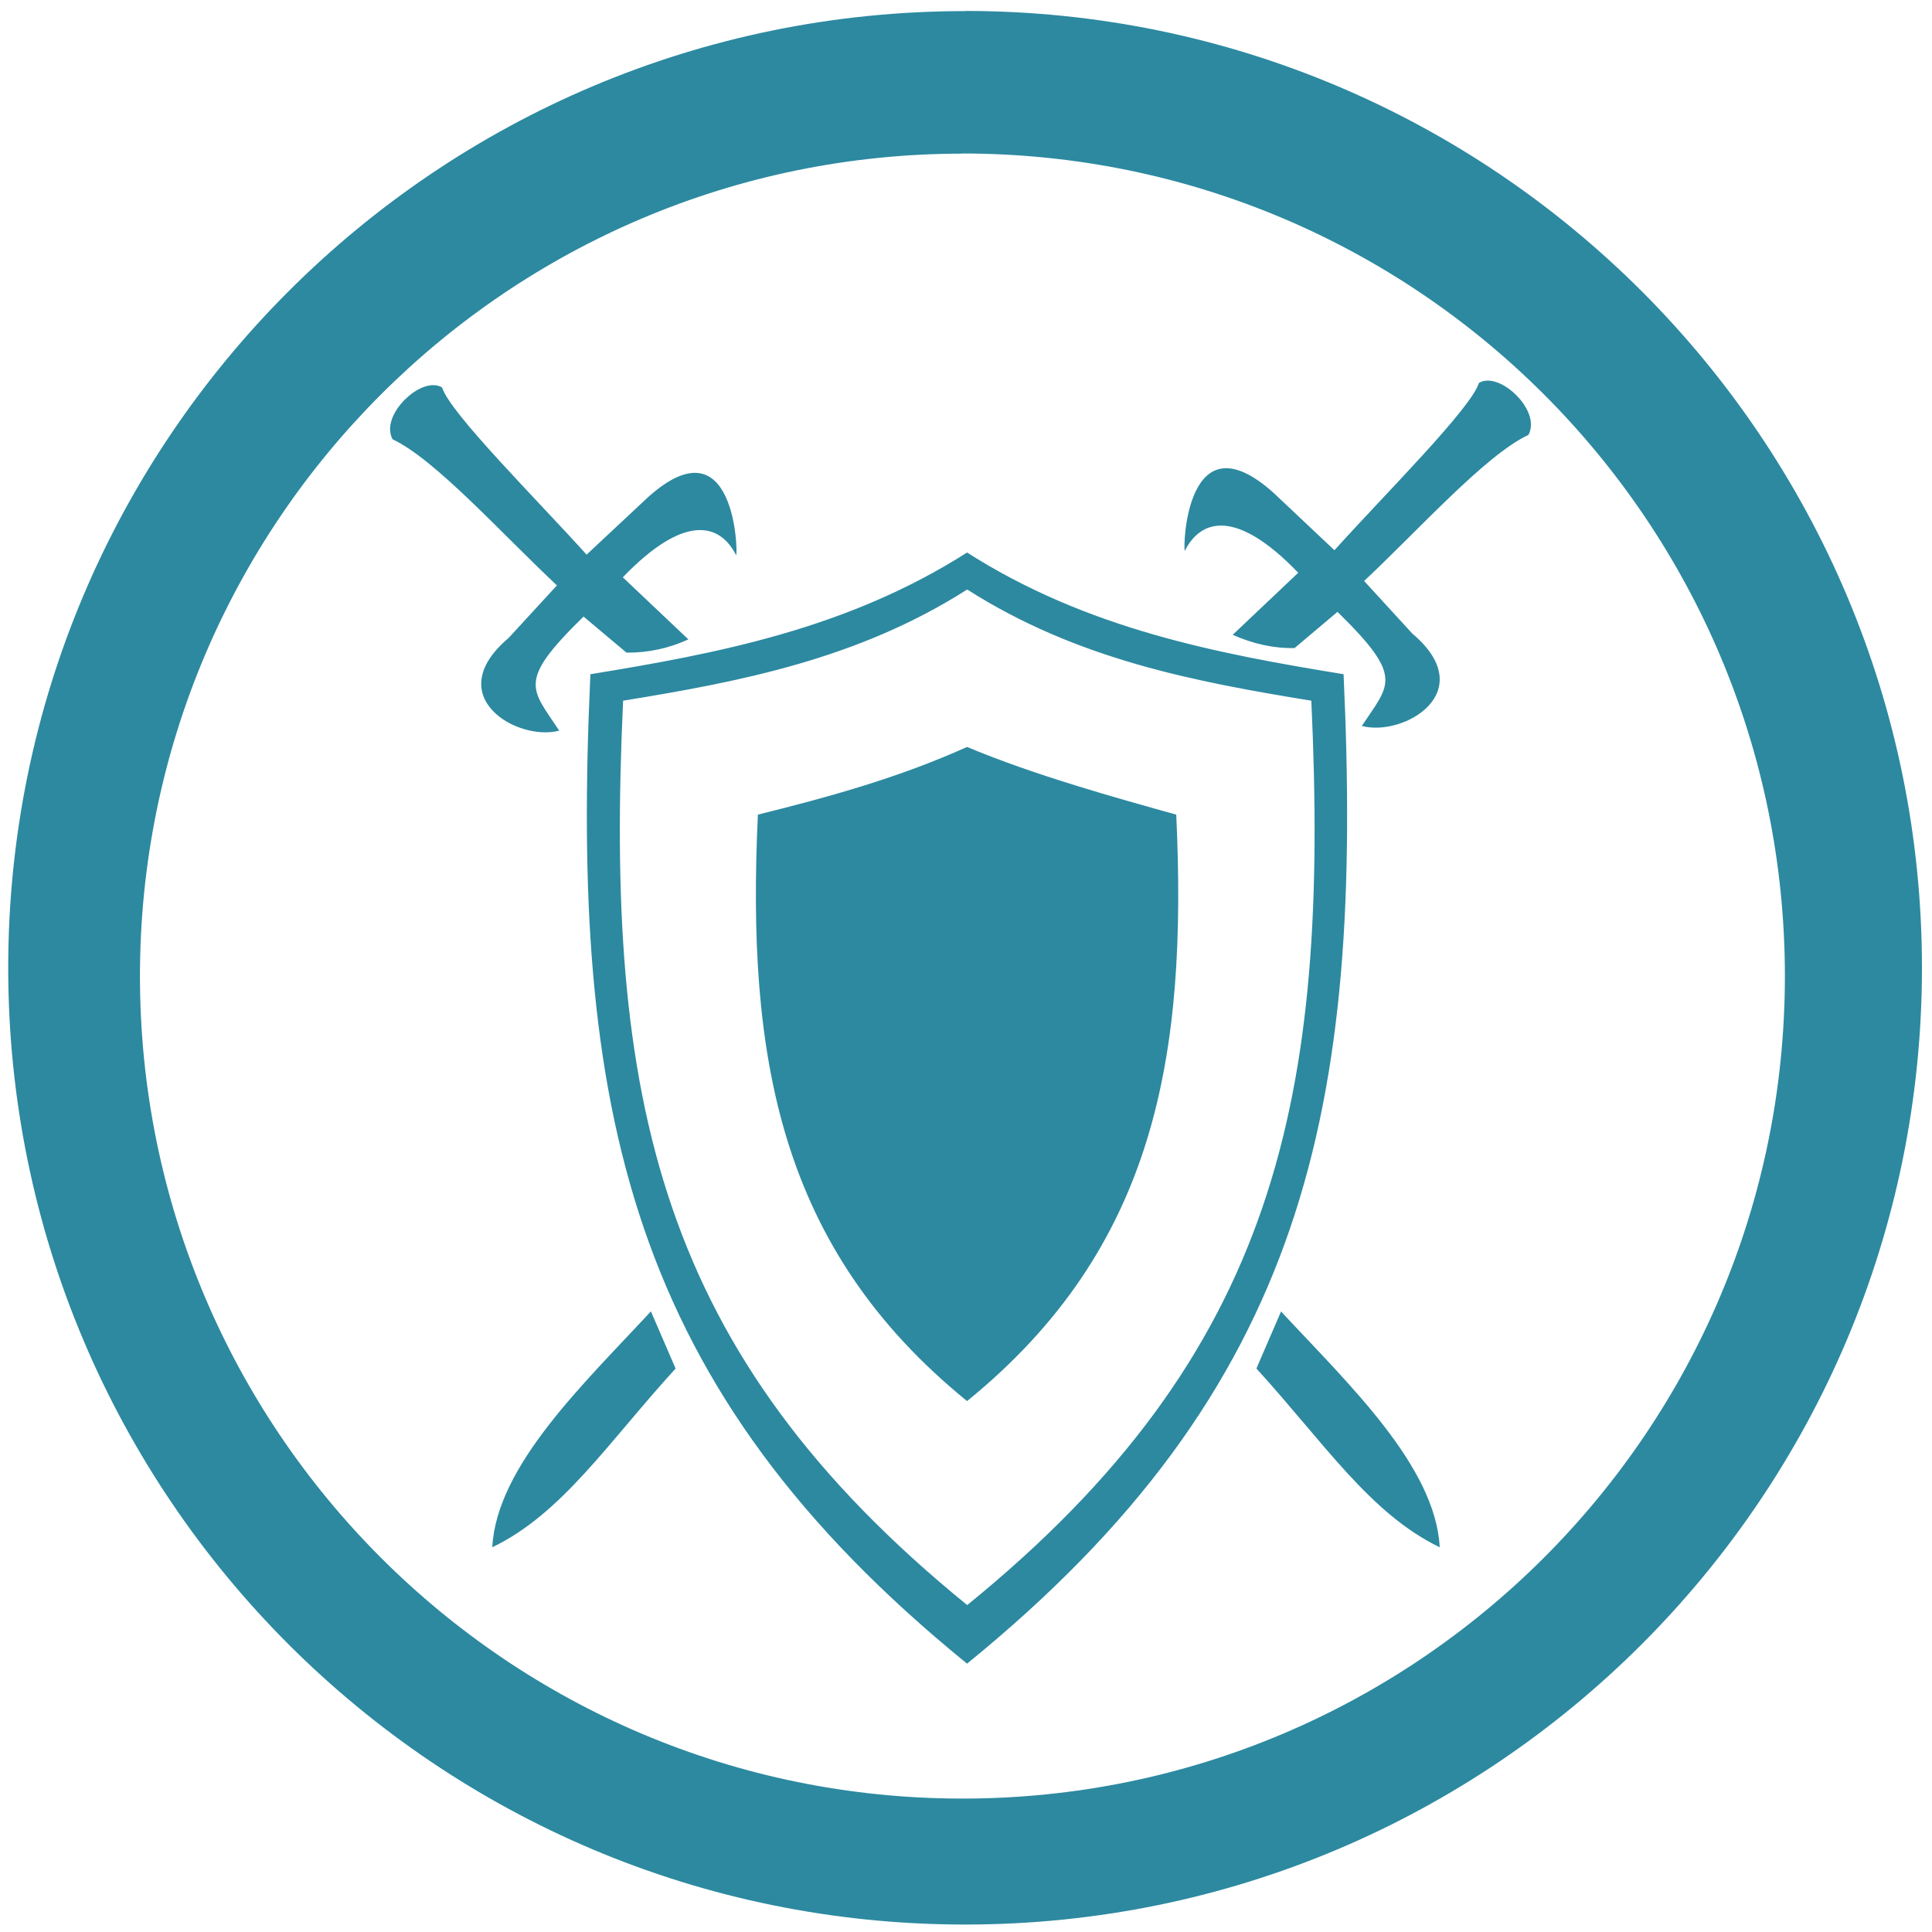
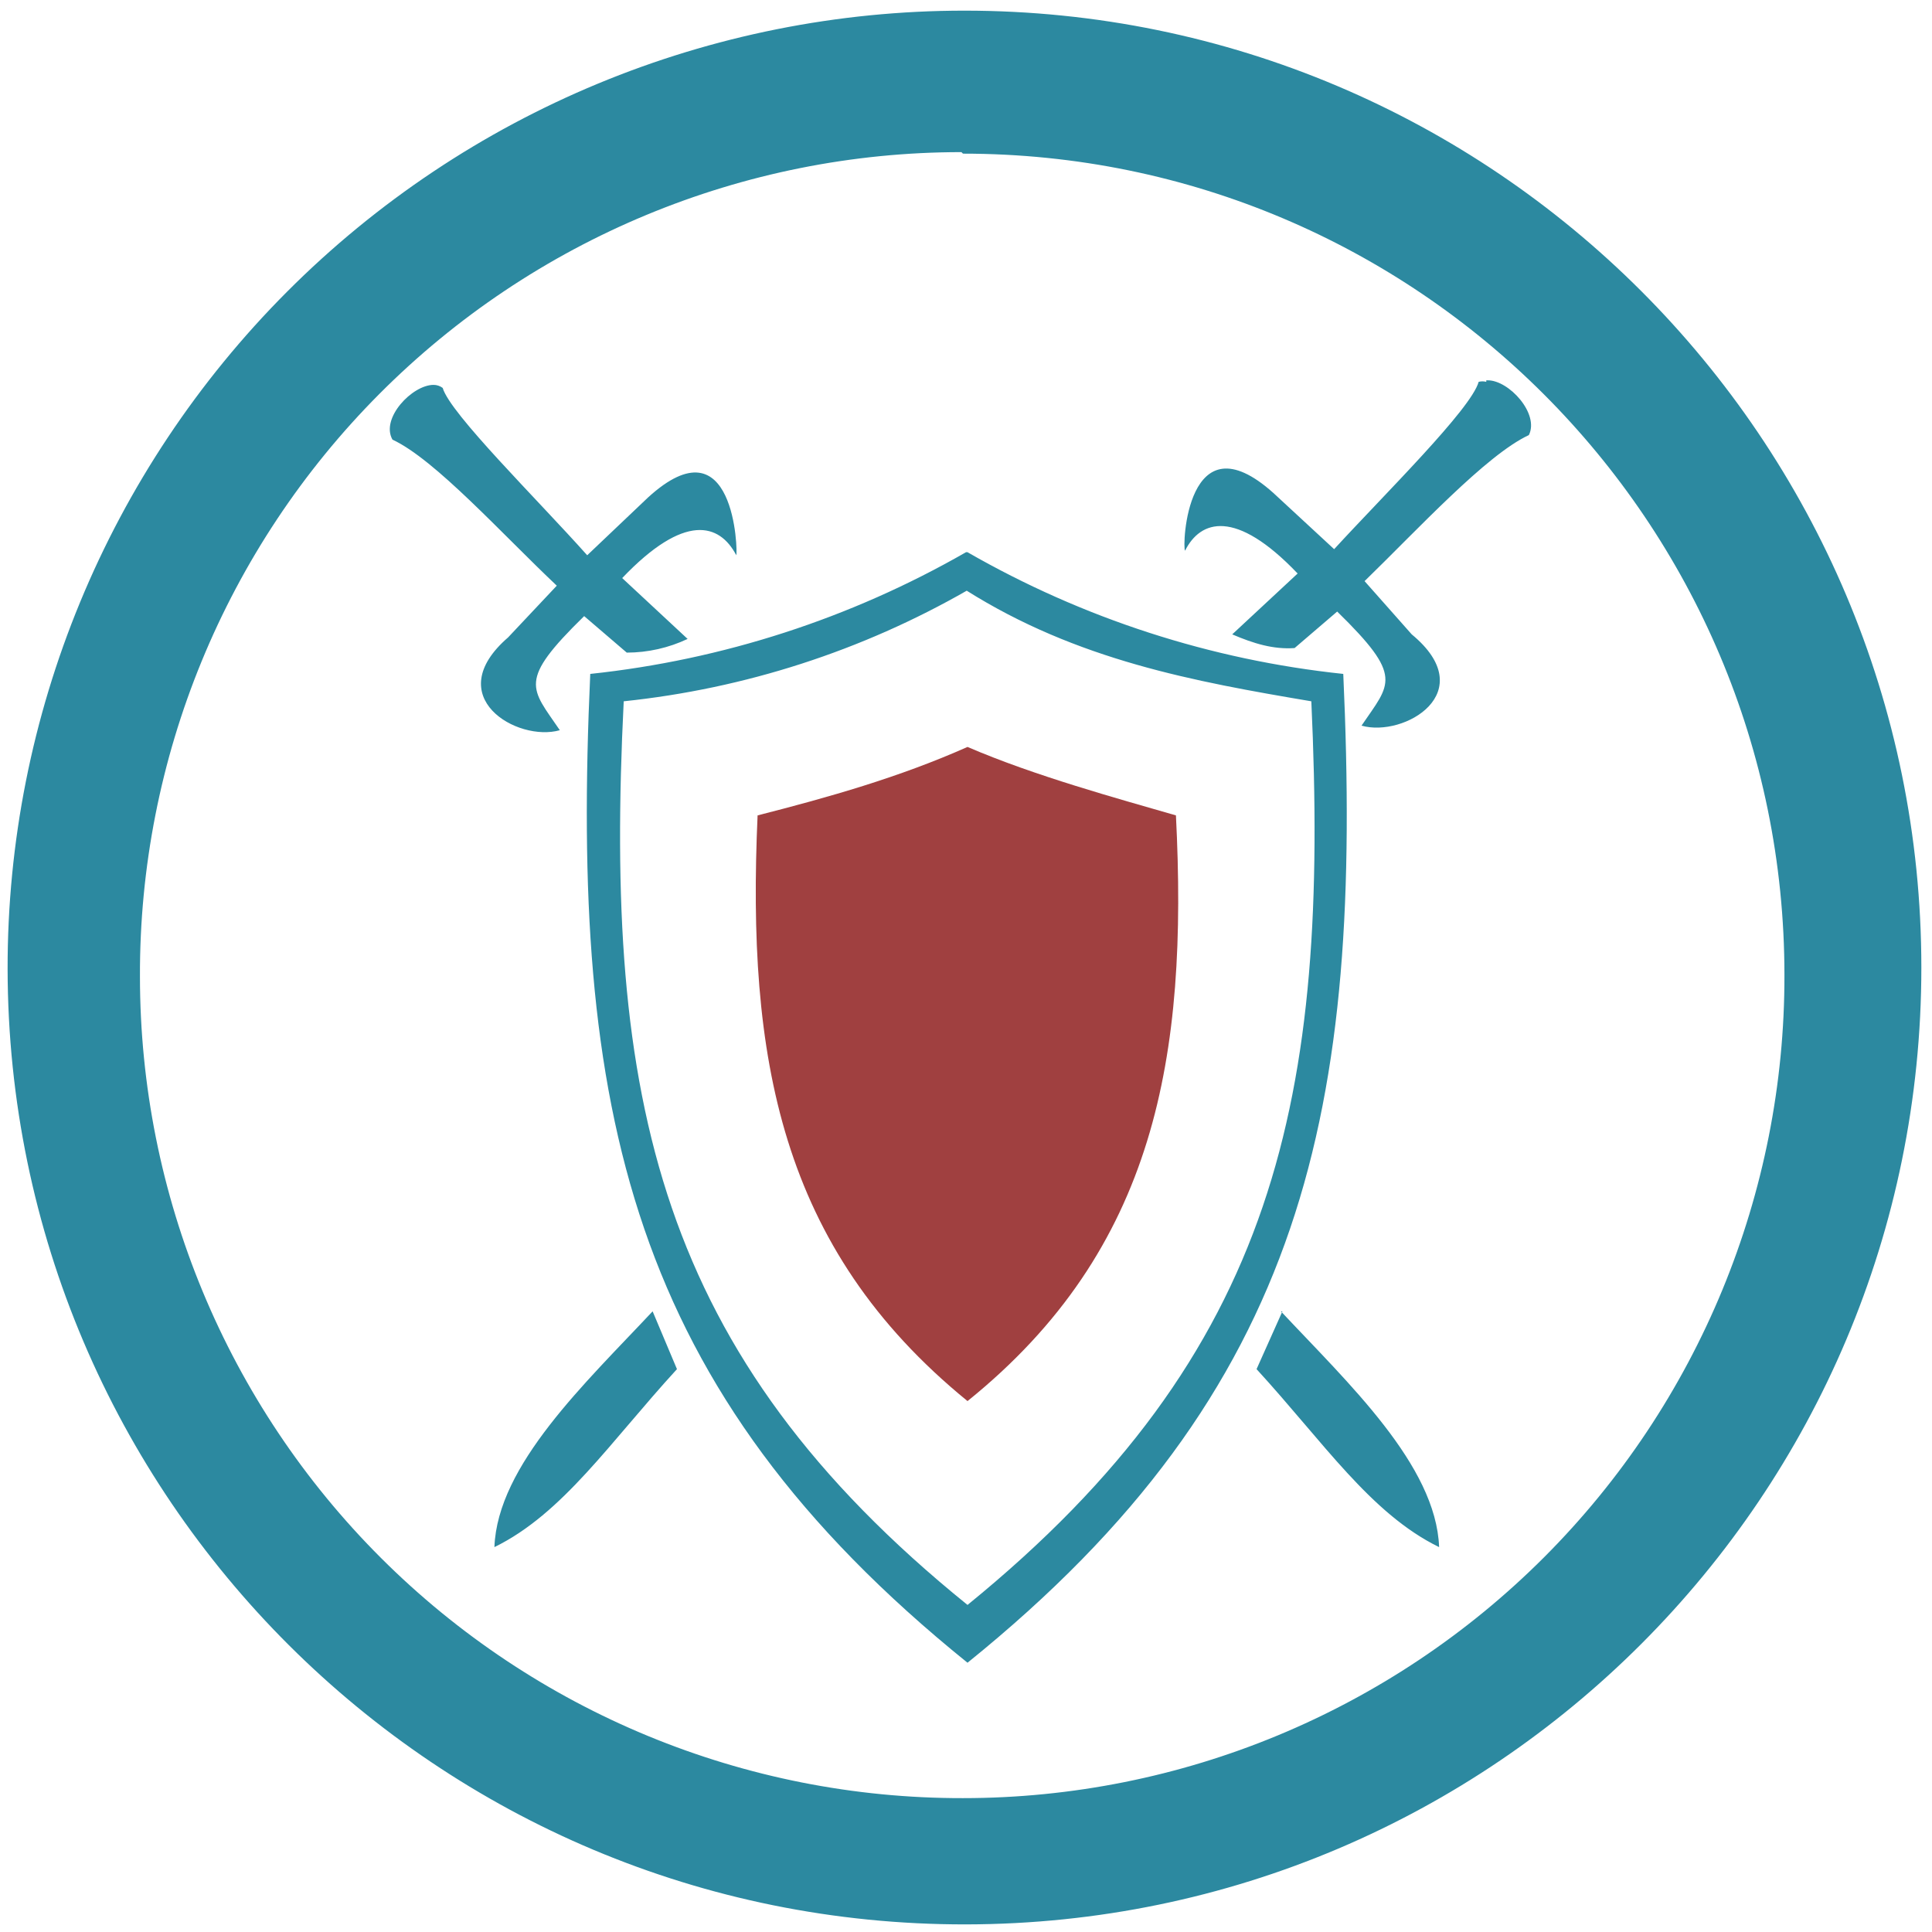
<svg xmlns="http://www.w3.org/2000/svg" width="48" height="48" viewBox="0 0 12.7 12.7">
-   <path fill="#2c89a0" d="M6.344.073a6.29 6.29 0 0 0-6.29 6.29 6.29 6.29 0 0 0 6.29 6.288 6.29 6.29 0 0 0 6.29-6.289 6.29 6.29 0 0 0-6.29-6.29zm-.018.936a5.407 5.407 0 0 1 5.407 5.407 5.407 5.407 0 0 1-5.407 5.407A5.407 5.407 0 0 1 .92 6.416 5.407 5.407 0 0 1 6.326 1.01zm3.452 1.493a.106.106 0 0 0-.056.015c-.053.17-.62.733-.95 1.1l-.401-.378c-.573-.513-.595.36-.583.382.105-.207.336-.282.746.144l-.431.408c.136.06.271.09.407.087l.282-.238c.44.431.344.472.16.75.277.074.784-.226.331-.608l-.316-.345c.358-.335.8-.83 1.08-.96.077-.141-.129-.36-.27-.357zm-6.928.03c-.14-.003-.346.216-.269.356.28.131.723.626 1.08.96l-.317.345c-.453.383.055.683.332.61-.184-.28-.28-.32.16-.75l.282.237a.944.944 0 0 0 .407-.087l-.431-.408c.41-.426.641-.352.745-.145.013-.02-.01-.894-.581-.38l-.402.376c-.33-.366-.897-.93-.95-1.099a.106.106 0 0 0-.056-.015zm3.507 1.1c-.788.502-1.642.664-2.476.8-.132 2.855.245 4.69 2.476 6.504 2.23-1.814 2.607-3.649 2.475-6.504-.834-.136-1.688-.298-2.475-.8zm.001.243c.72.46 1.5.607 2.262.731.121 2.61-.223 4.287-2.262 5.945C4.32 8.893 3.975 7.216 4.096 4.606c.762-.124 1.542-.272 2.262-.731zM6.357 4.91c-.45.203-.908.329-1.375.445-.074 1.586.135 2.847 1.375 3.855 1.24-1.008 1.449-2.269 1.375-3.855-.387-.108-.933-.259-1.375-.445zM4.279 8.62c-.436.471-1.015 1.015-1.043 1.551.458-.22.76-.687 1.205-1.175l-.162-.375zm4.142.001l-.162.375c.445.488.747.954 1.205 1.175-.028-.536-.607-1.08-1.043-1.55z" />
+   <path d="M6.34.07a6.29 6.29 0 0 0-6.29 6.3 6.29 6.29 0 0 0 6.3 6.28 6.29 6.29 0 0 0 6.28-6.29A6.29 6.29 0 0 0 6.34.07zm-.01.94a5.4 5.4 0 0 1 5.4 5.4 5.4 5.4 0 0 1-5.4 5.41 5.4 5.4 0 0 1-5.41-5.4A5.4 5.4 0 0 1 6.32 1zm3.44 1.5a.1.1 0 0 0-.05 0c-.05.18-.62.74-.95 1.1l-.4-.37c-.57-.51-.6.36-.58.38.1-.2.33-.28.74.15l-.43.4c.14.06.27.1.41.09l.28-.24c.44.43.35.47.16.75.28.08.79-.22.33-.6l-.31-.35c.35-.34.8-.83 1.08-.96.07-.14-.13-.36-.27-.36a.1.1 0 0 0-.01 0zm-6.92.02c-.14 0-.35.22-.27.36.28.13.72.62 1.08.96l-.32.34c-.45.39.06.69.34.61-.19-.28-.28-.32.16-.75l.28.24a.94.94 0 0 0 .4-.09l-.43-.4c.41-.43.64-.36.75-.15.01-.02-.01-.9-.58-.38l-.4.38c-.33-.37-.9-.93-.95-1.1a.1.1 0 0 0-.06-.02zm3.5 1.1a6.3 6.3 0 0 1-2.47.8c-.13 2.86.25 4.7 2.48 6.5 2.23-1.8 2.6-3.64 2.47-6.5a6.28 6.28 0 0 1-2.47-.8zm0 .25c.73.46 1.5.6 2.27.73.12 2.6-.22 4.28-2.26 5.94C4.32 8.9 3.97 7.22 4.1 4.61a5.74 5.74 0 0 0 2.26-.73zM4.29 8.62c-.44.47-1.02 1.01-1.04 1.55.45-.22.76-.69 1.2-1.17l-.16-.38zm4.14 0L8.26 9c.44.48.75.95 1.2 1.17-.02-.54-.6-1.08-1.04-1.55z" fill="#2c89a0" />
+   <path d="M6.36 4.91c-.45.2-.91.33-1.38.45-.07 1.58.14 2.84 1.38 3.85 1.24-1 1.45-2.27 1.37-3.85-.38-.11-.93-.26-1.37-.45z" fill="maroon" opacity=".75" />
</svg>
